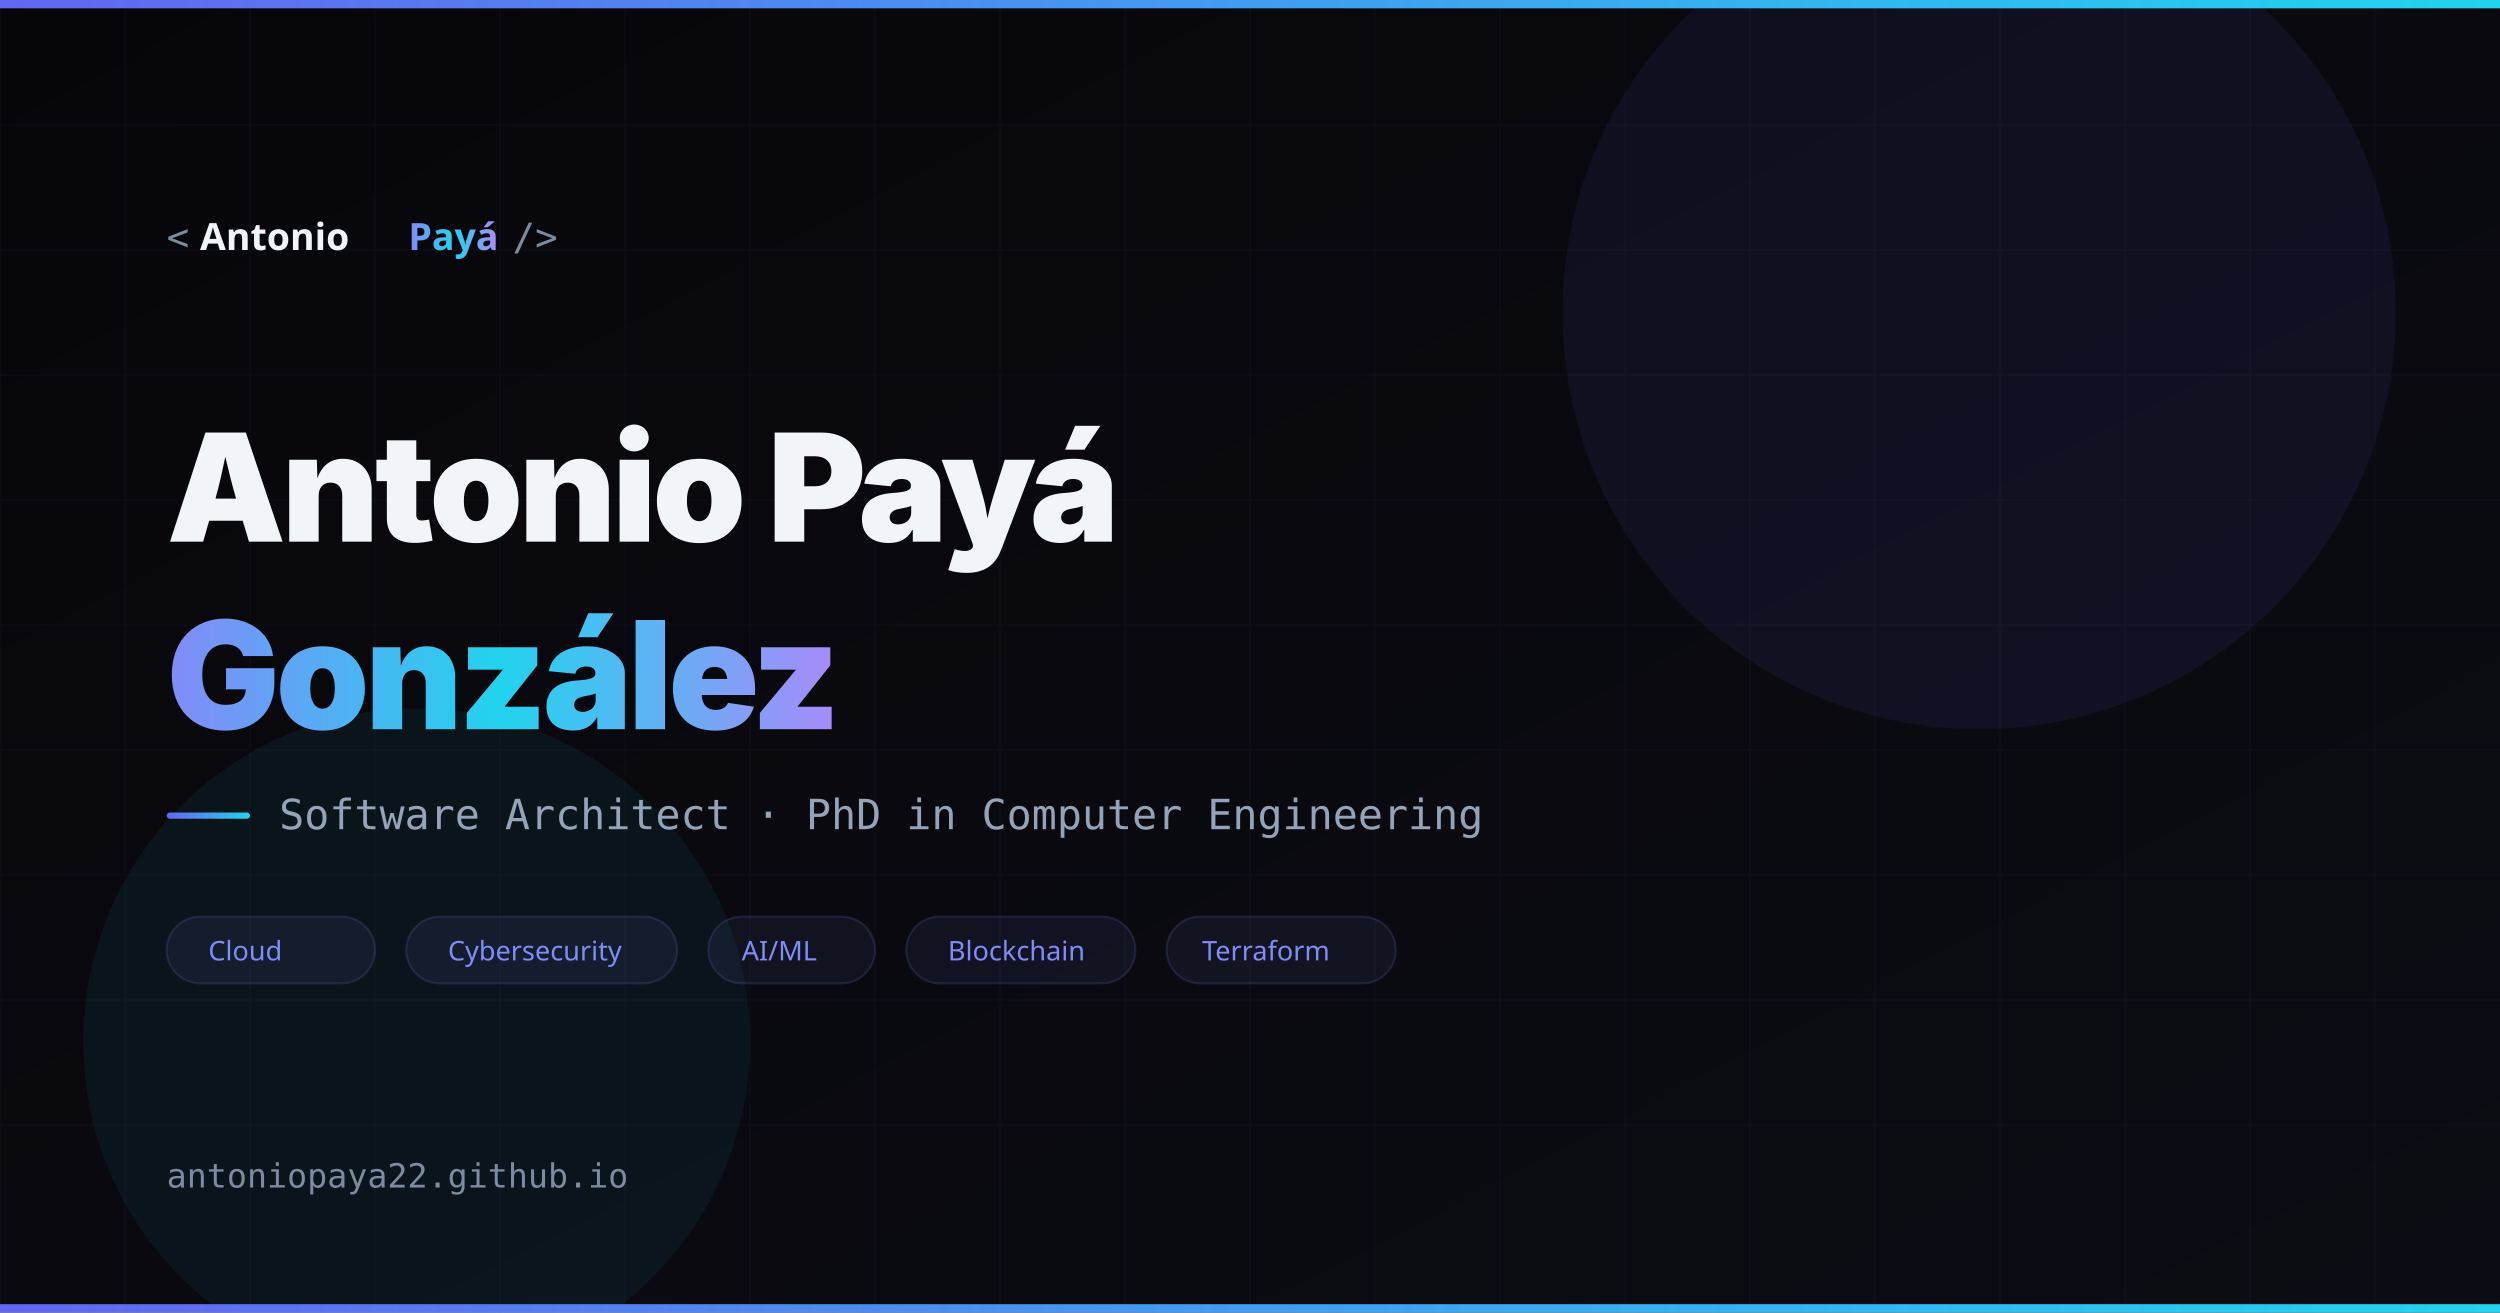
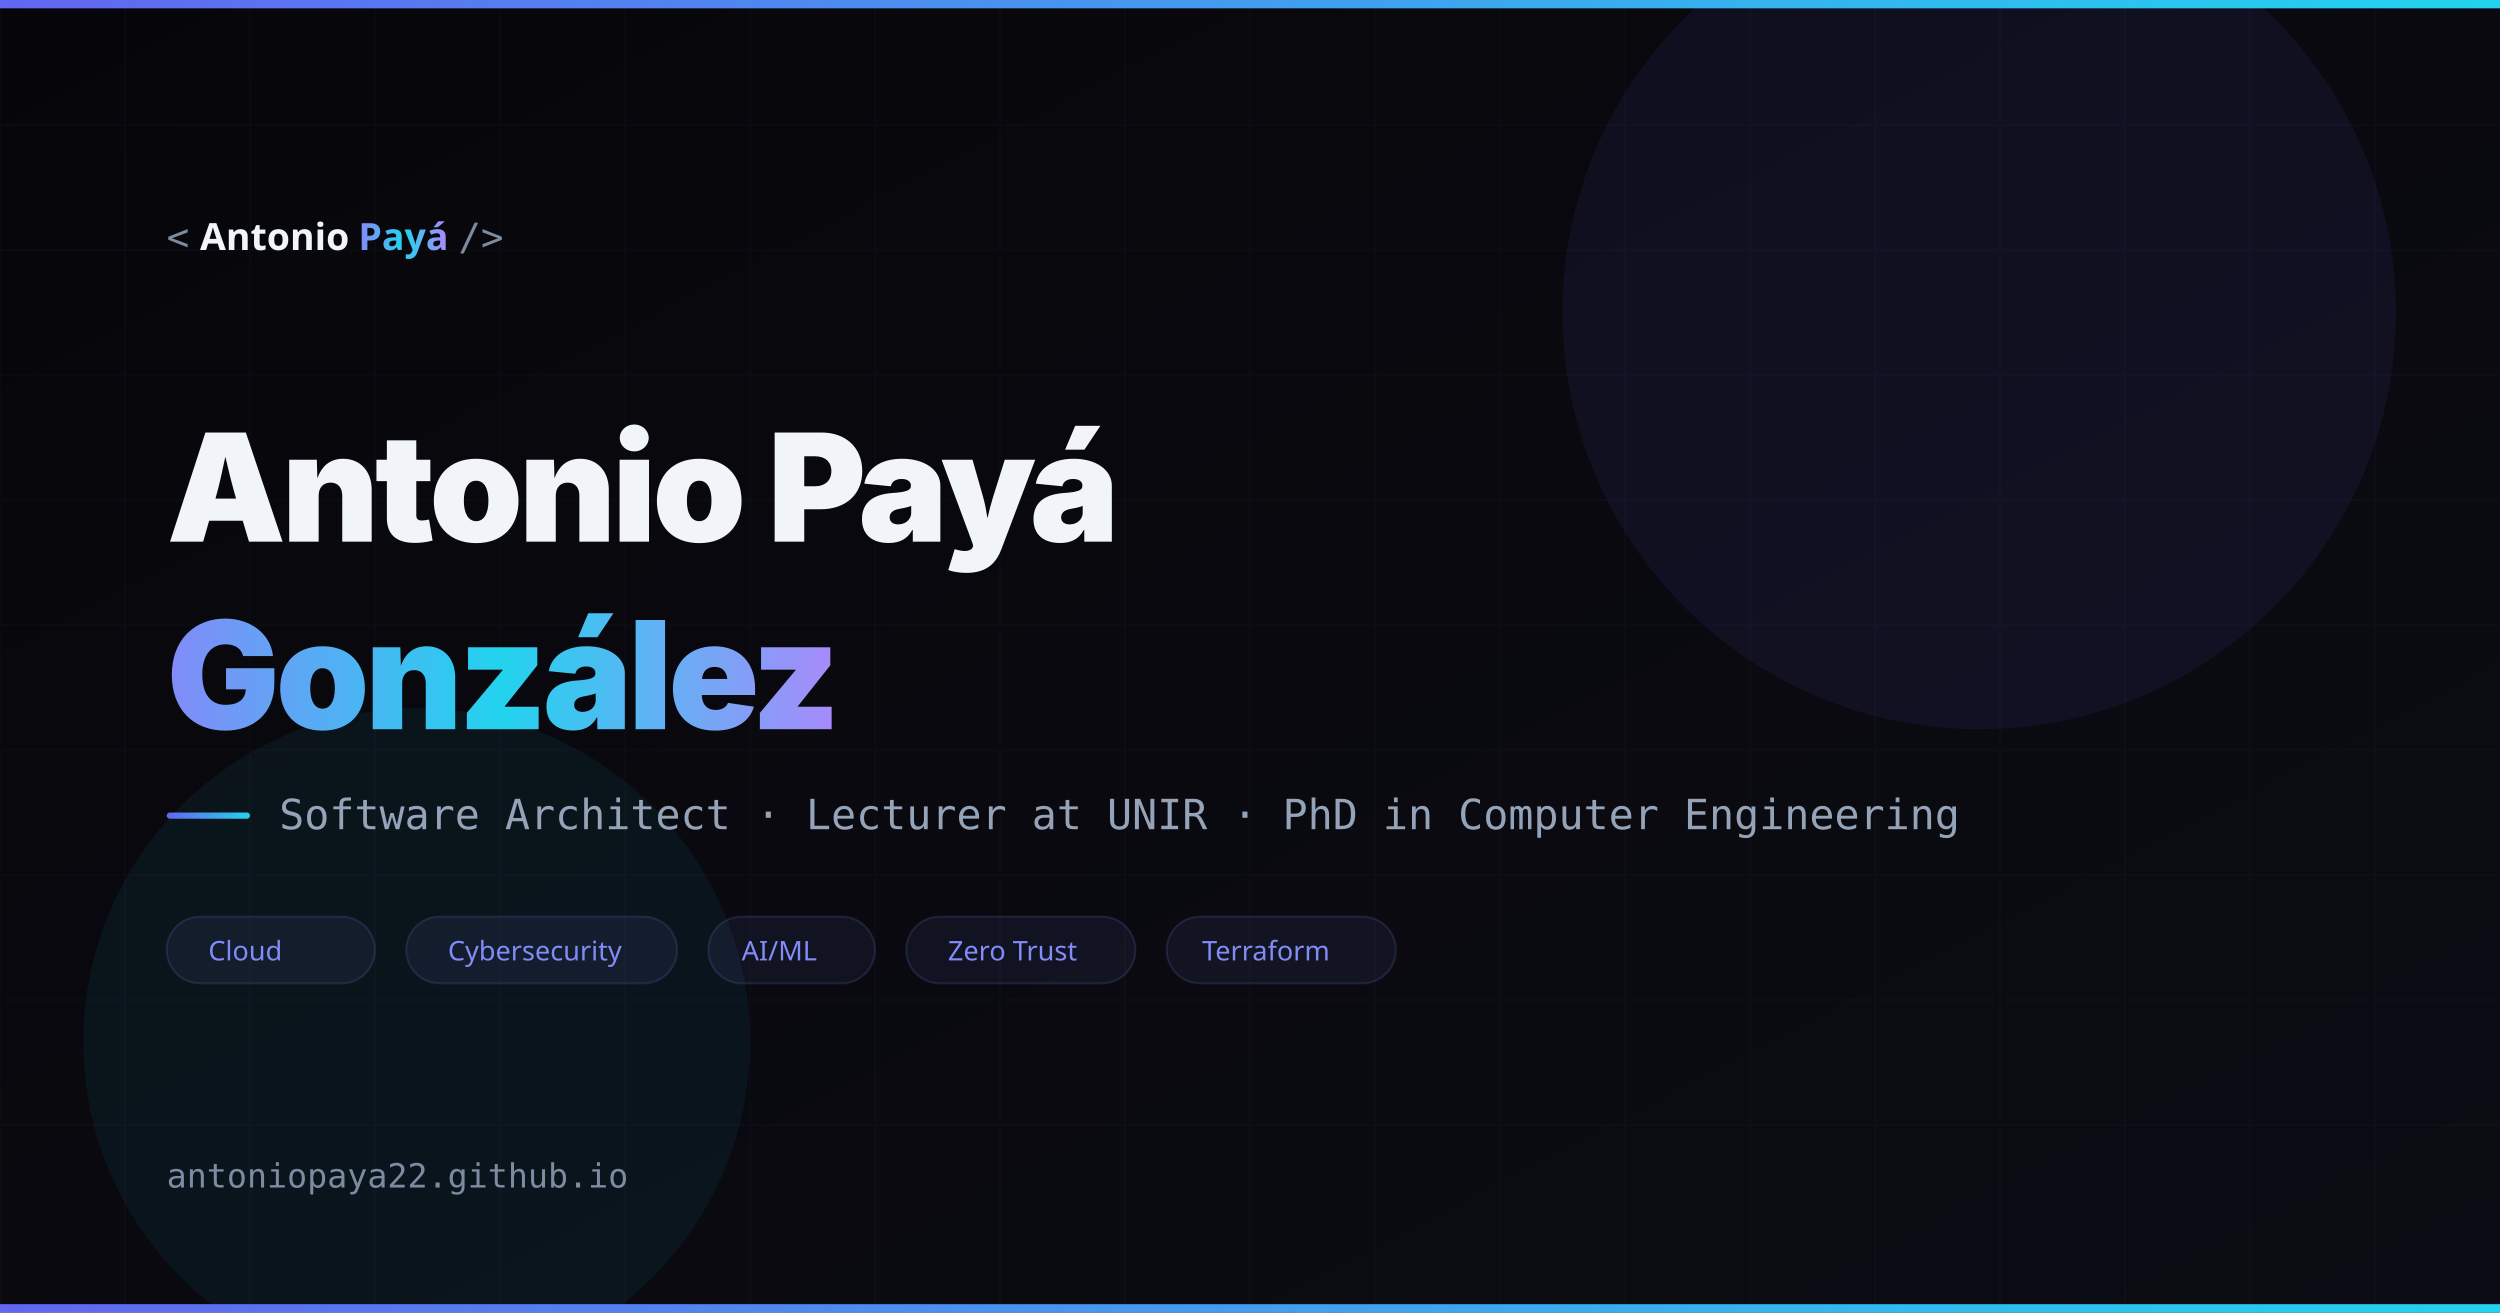
<svg xmlns="http://www.w3.org/2000/svg" width="1200" height="630" viewBox="0 0 1200 630">
  <defs>
    <linearGradient id="bg" x1="0%" y1="0%" x2="100%" y2="100%">
      <stop offset="0%" stop-color="#06060a" />
      <stop offset="100%" stop-color="#0c0c14" />
    </linearGradient>
    <linearGradient id="accent" x1="0%" y1="0%" x2="100%" y2="0%">
      <stop offset="0%" stop-color="#818cf8" />
      <stop offset="50%" stop-color="#22d3ee" />
      <stop offset="100%" stop-color="#a78bfa" />
    </linearGradient>
    <linearGradient id="line" x1="0%" y1="0%" x2="100%" y2="0%">
      <stop offset="0%" stop-color="#6366f1" />
      <stop offset="100%" stop-color="#22d3ee" />
    </linearGradient>
  </defs>
  <rect width="1200" height="630" fill="url(#bg)" />
  <circle cx="950" cy="150" r="200" fill="#6366f1" opacity="0.08" />
  <circle cx="200" cy="500" r="160" fill="#22d3ee" opacity="0.06" />
  <g opacity="0.04" stroke="#818cf8" stroke-width="0.5">
    <line x1="0" y1="0" x2="0" y2="630" />
    <line x1="60" y1="0" x2="60" y2="630" />
    <line x1="120" y1="0" x2="120" y2="630" />
    <line x1="180" y1="0" x2="180" y2="630" />
    <line x1="240" y1="0" x2="240" y2="630" />
    <line x1="300" y1="0" x2="300" y2="630" />
    <line x1="360" y1="0" x2="360" y2="630" />
    <line x1="420" y1="0" x2="420" y2="630" />
    <line x1="480" y1="0" x2="480" y2="630" />
    <line x1="540" y1="0" x2="540" y2="630" />
    <line x1="600" y1="0" x2="600" y2="630" />
    <line x1="660" y1="0" x2="660" y2="630" />
    <line x1="720" y1="0" x2="720" y2="630" />
    <line x1="780" y1="0" x2="780" y2="630" />
    <line x1="840" y1="0" x2="840" y2="630" />
    <line x1="900" y1="0" x2="900" y2="630" />
    <line x1="960" y1="0" x2="960" y2="630" />
    <line x1="1020" y1="0" x2="1020" y2="630" />
    <line x1="1080" y1="0" x2="1080" y2="630" />
    <line x1="1140" y1="0" x2="1140" y2="630" />
    <line x1="0" y1="60" x2="1200" y2="60" />
    <line x1="0" y1="120" x2="1200" y2="120" />
    <line x1="0" y1="180" x2="1200" y2="180" />
    <line x1="0" y1="240" x2="1200" y2="240" />
    <line x1="0" y1="300" x2="1200" y2="300" />
    <line x1="0" y1="360" x2="1200" y2="360" />
    <line x1="0" y1="420" x2="1200" y2="420" />
    <line x1="0" y1="480" x2="1200" y2="480" />
    <line x1="0" y1="540" x2="1200" y2="540" />
  </g>
  <rect x="0" y="0" width="1200" height="4" fill="url(#line)" />
  <text x="80" y="120" font-family="monospace" font-size="18" fill="#7c8ba0">&lt;</text>
  <text x="96" y="120" font-family="sans-serif" font-size="18" font-weight="600" fill="#f1f5f9">Antonio</text>
-   <text x="196" y="120" font-family="sans-serif" font-size="18" font-weight="600" fill="url(#accent)">Payá</text>
-   <text x="246" y="120" font-family="monospace" font-size="18" fill="#7c8ba0"> /&gt;</text>
+   <text x="172" y="120" font-family="sans-serif" font-size="18" font-weight="600" fill="url(#accent)">Payá</text>
+   <text x="220" y="120" font-family="monospace" font-size="18" fill="#7c8ba0"> /&gt;</text>
  <text x="80" y="260" font-family="Inter, sans-serif" font-size="72" font-weight="900" fill="#f1f5f9" letter-spacing="-2">Antonio Payá</text>
  <text x="80" y="350" font-family="Inter, sans-serif" font-size="72" font-weight="900" fill="url(#accent)" letter-spacing="-2">González</text>
  <rect x="80" y="390" width="40" height="3" fill="url(#line)" rx="1.5" />
-   <text x="134" y="398" font-family="monospace" font-size="20" fill="#94a3b8">Software Architect · PhD in Computer Engineering</text>
+   <text x="134" y="398" font-family="monospace" font-size="20" fill="#94a3b8">Software Architect · Lecturer at UNIR · PhD in Computer Engineering</text>
  <rect x="80" y="440" width="100" height="32" rx="16" fill="#818cf8" fill-opacity="0.08" stroke="#818cf8" stroke-opacity="0.15" />
  <text x="100" y="461" font-family="sans-serif" font-size="13" font-weight="500" fill="#818cf8">Cloud</text>
  <rect x="195" y="440" width="130" height="32" rx="16" fill="#818cf8" fill-opacity="0.08" stroke="#818cf8" stroke-opacity="0.15" />
  <text x="215" y="461" font-family="sans-serif" font-size="13" font-weight="500" fill="#818cf8">Cybersecurity</text>
  <rect x="340" y="440" width="80" height="32" rx="16" fill="#818cf8" fill-opacity="0.08" stroke="#818cf8" stroke-opacity="0.15" />
  <text x="356" y="461" font-family="sans-serif" font-size="13" font-weight="500" fill="#818cf8">AI/ML</text>
  <rect x="435" y="440" width="110" height="32" rx="16" fill="#818cf8" fill-opacity="0.08" stroke="#818cf8" stroke-opacity="0.15" />
-   <text x="455" y="461" font-family="sans-serif" font-size="13" font-weight="500" fill="#818cf8">Blockchain</text>
+   <text x="455" y="461" font-family="sans-serif" font-size="13" font-weight="500" fill="#818cf8">Zero Trust</text>
  <rect x="560" y="440" width="110" height="32" rx="16" fill="#818cf8" fill-opacity="0.08" stroke="#818cf8" stroke-opacity="0.15" />
  <text x="577" y="461" font-family="sans-serif" font-size="13" font-weight="500" fill="#818cf8">Terraform</text>
  <text x="80" y="570" font-family="monospace" font-size="16" fill="#7c8ba0">antoniopaya22.github.io</text>
  <rect x="0" y="626" width="1200" height="4" fill="url(#line)" />
</svg>
